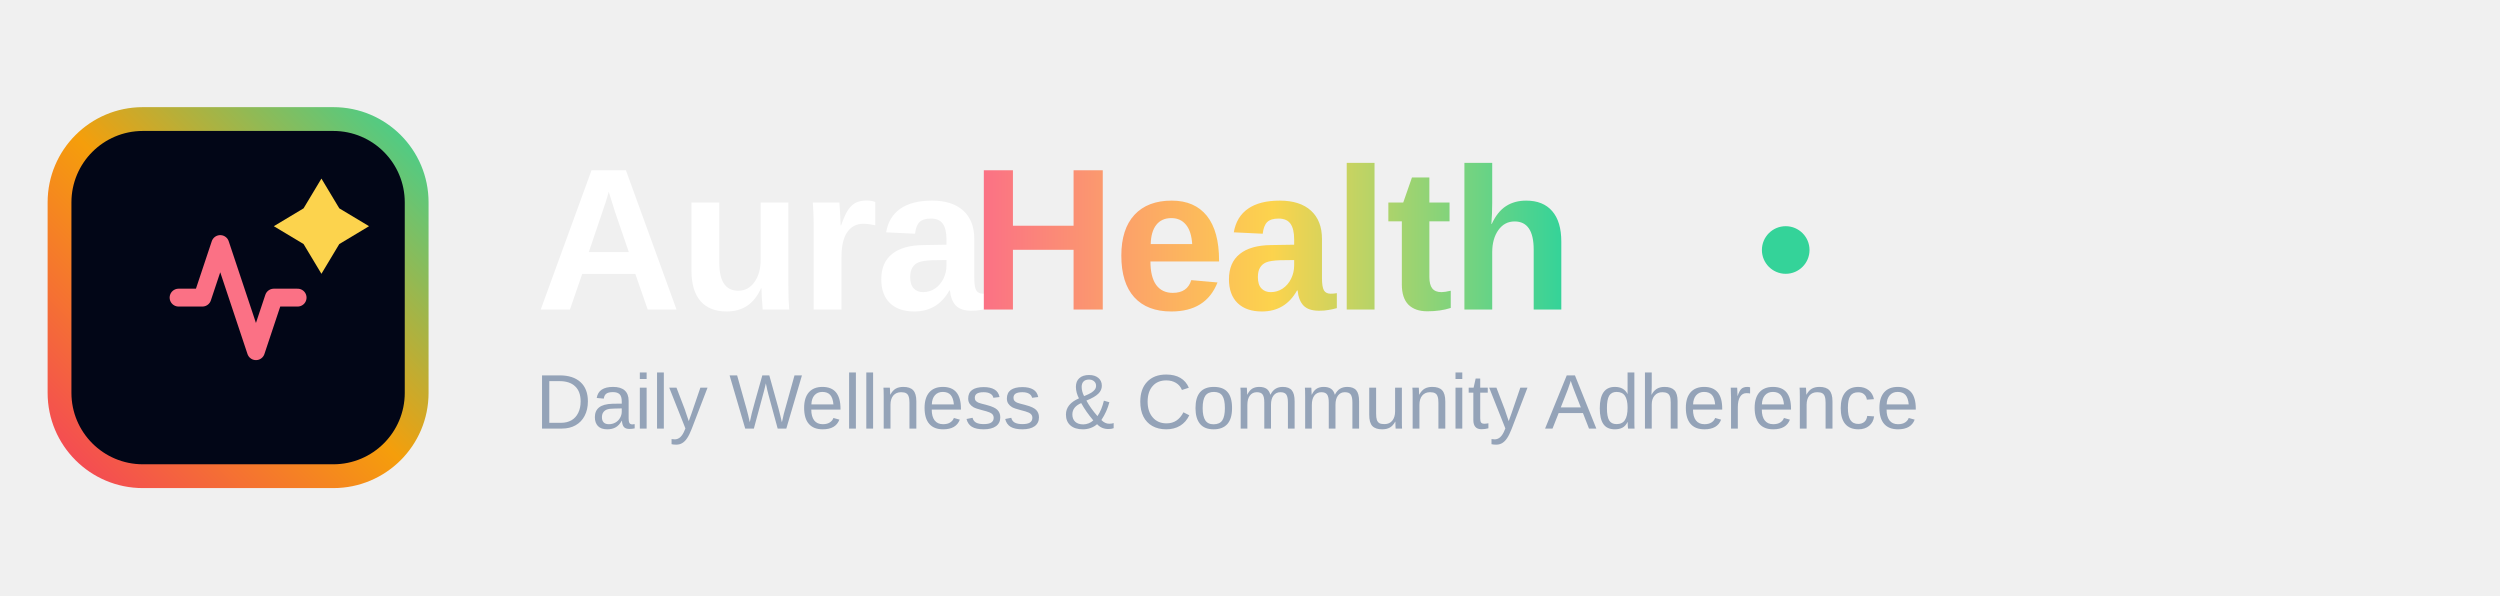
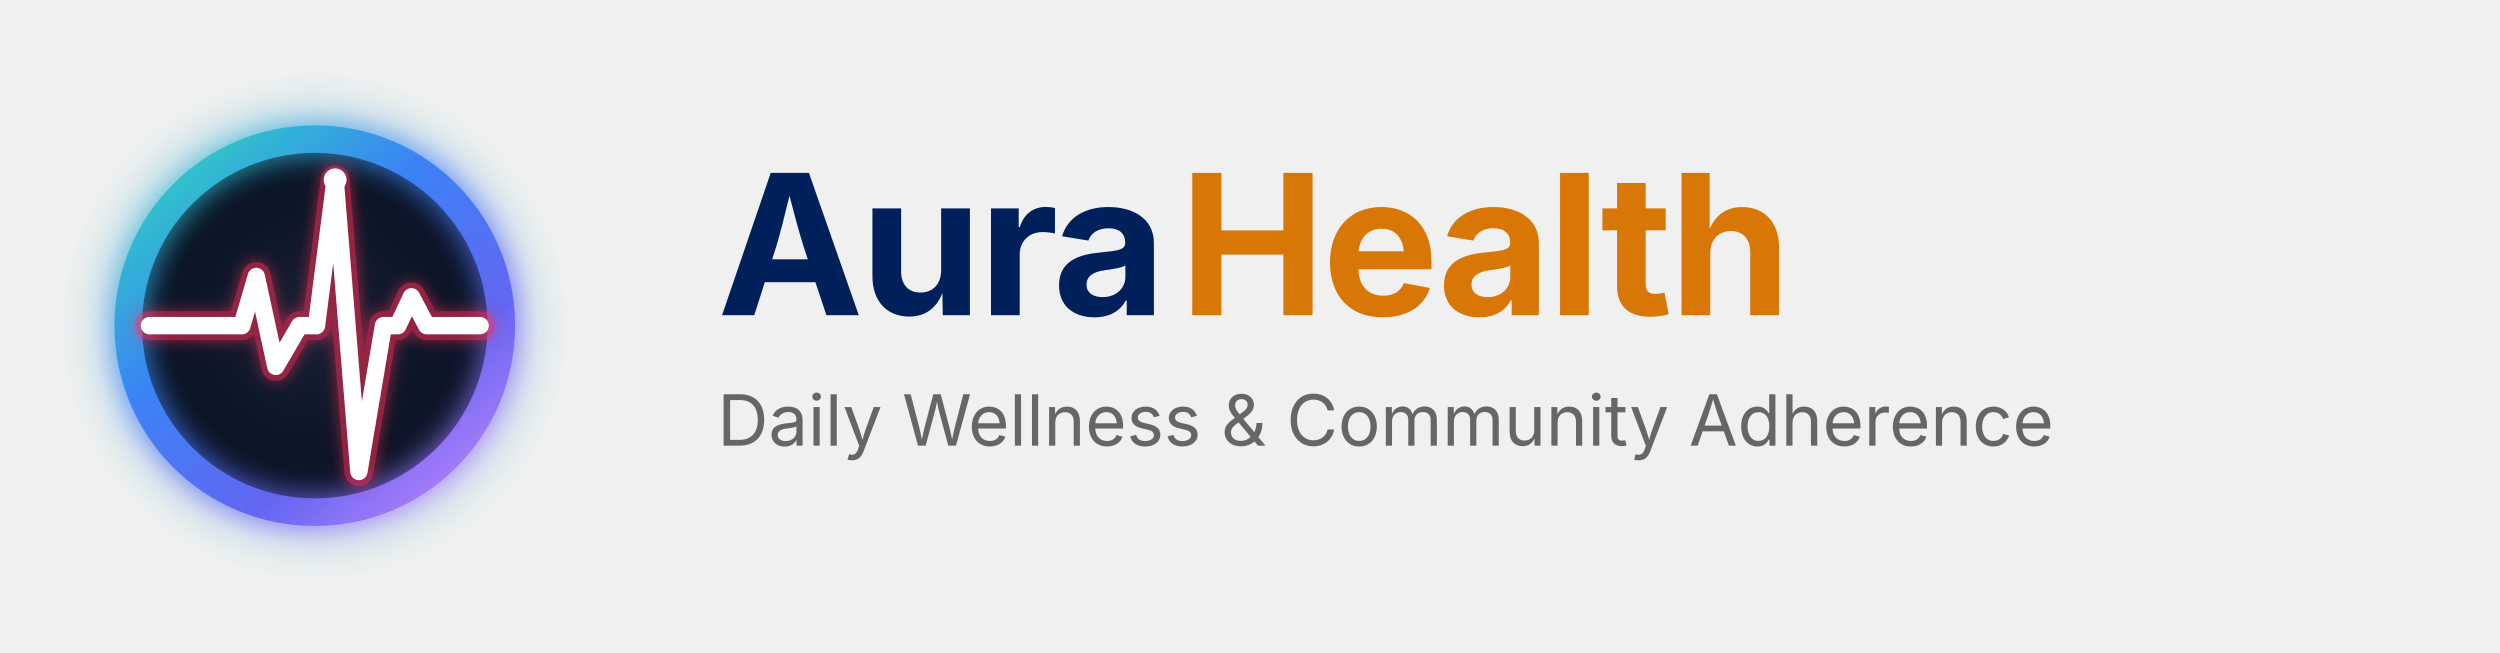
- <svg xmlns="http://www.w3.org/2000/svg" viewBox="0 0 420 100">
+ <svg xmlns="http://www.w3.org/2000/svg" viewBox="0 0 460 120" role="img" aria-label="Aura Health">
  <defs>
-     <linearGradient id="auraLogoIconGradient" x1="0" y1="1" x2="1" y2="0">
-       <stop offset="0%" stop-color="#f43f5e" />
-       <stop offset="50%" stop-color="#f59e0b" />
-       <stop offset="100%" stop-color="#34d399" />
+     <linearGradient id="auraWordRing" x1="8%" y1="0%" x2="92%" y2="100%">
+       <stop offset="0%" stop-color="#2DD4BF" />
+       <stop offset="38%" stop-color="#3B82F6" />
+       <stop offset="72%" stop-color="#6366F1" />
+       <stop offset="100%" stop-color="#C084FC" />
    </linearGradient>
-     <linearGradient id="auraLogoTextGradient" x1="0" y1="0" x2="1" y2="0">
-       <stop offset="0%" stop-color="#fb7185" />
-       <stop offset="50%" stop-color="#fcd34d" />
-       <stop offset="100%" stop-color="#34d399" />
-     </linearGradient>
+     <radialGradient id="auraWordHalo" cx="50%" cy="50%" r="50%">
+       <stop offset="42%" stop-color="#60A5FA" stop-opacity="0.55" />
+       <stop offset="70%" stop-color="#A78BFA" stop-opacity="0.28" />
+       <stop offset="100%" stop-color="#2DD4BF" stop-opacity="0" />
+     </radialGradient>
+     <radialGradient id="auraWordCore" cx="50%" cy="50%" r="50%">
+       <stop offset="0%" stop-color="#0B1224" stop-opacity="0.92" />
+       <stop offset="100%" stop-color="#07101F" stop-opacity="1" />
+     </radialGradient>
+     <filter id="auraWordGlow" x="-40%" y="-40%" width="180%" height="180%">
+       <feGaussianBlur stdDeviation="1.8" result="blur" />
+       <feMerge>
+         <feMergeNode in="blur" />
+         <feMergeNode in="SourceGraphic" />
+       </feMerge>
+     </filter>
+     <filter id="auraWordBeat" x="-25%" y="-25%" width="150%" height="150%">
+       <feGaussianBlur stdDeviation="0.9" result="blur" />
+       <feMerge>
+         <feMergeNode in="blur" />
+         <feMergeNode in="SourceGraphic" />
+       </feMerge>
+     </filter>
  </defs>
-   <g transform="translate(8,18)">
-     <rect width="64" height="64" rx="16" fill="url(#auraLogoIconGradient)" />
-     <rect x="4" y="4" width="56" height="56" rx="12" fill="#020617" />
-     <path d="M42 32 L38 32 L35 41 L29 23 L26 32 L22 32" fill="none" stroke="#fb7185" stroke-width="3" stroke-linecap="round" stroke-linejoin="round" />
-     <path d="M46 12 L49 17 L54 20 L49 23 L46 28 L43 23 L38 20 L43 17 Z" fill="#fcd34d" />
+   <g transform="translate(8,10) scale(1.56)">
+     <circle cx="32" cy="32" r="30" fill="url(#auraWordHalo)" />
+     <circle cx="32" cy="32" r="21.5" fill="url(#auraWordCore)" />
+     <g filter="url(#auraWordGlow)">
+       <circle cx="32" cy="32" r="22" fill="none" stroke="url(#auraWordRing)" stroke-width="3.25" stroke-linecap="round" />
+     </g>
+     <path d="M12.5 32 H21.2 L23.4 32 L25.1 26.2 L27.4 36.8 L30.2 32 H32.2 L34.4 14.8 L37.2 49.2 L40.1 32 H41.8 L43.4 28.6 L45.2 32 H51.5" fill="none" stroke="#FF2D55" stroke-width="3.4" stroke-linecap="round" stroke-linejoin="round" opacity="0.55" filter="url(#auraWordBeat)" />
+     <path d="M12.5 32 H21.2 L23.4 32 L25.1 26.2 L27.4 36.8 L30.2 32 H32.2 L34.4 14.8 L37.2 49.2 L40.1 32 H41.8 L43.4 28.6 L45.2 32 H51.5" fill="none" stroke="#FFFFFF" stroke-width="2.05" stroke-linecap="round" stroke-linejoin="round" />
+     <circle cx="34.4" cy="14.8" r="1.35" fill="#FFFFFF" />
  </g>
-   <text x="90" y="52" font-family="Arial, Helvetica, sans-serif" font-weight="900" font-size="34" fill="#ffffff" letter-spacing="-0.5">Aura</text>
-   <text x="163" y="52" font-family="Arial, Helvetica, sans-serif" font-weight="900" font-size="34" fill="url(#auraLogoTextGradient)" letter-spacing="-0.5">Health</text>
-   <circle cx="300" cy="42" r="4" fill="#34d399" />
-   <text x="90" y="72" font-family="Arial, Helvetica, sans-serif" font-size="13" fill="#94a3b8">Daily Wellness &amp; Community Adherence</text>
+   <text x="132" y="58" font-family="Inter, Segoe UI, Arial, Helvetica, sans-serif" font-weight="700" font-size="36" fill="#00205B" letter-spacing="-0.6">Aura</text>
+   <text x="217" y="58" font-family="Inter, Segoe UI, Arial, Helvetica, sans-serif" font-weight="700" font-size="36" fill="#D97706" letter-spacing="-0.6">Health</text>
+   <text x="132" y="82" font-family="Inter, Segoe UI, Arial, Helvetica, sans-serif" font-size="13" fill="#666666">Daily Wellness &amp; Community Adherence</text>
</svg>
